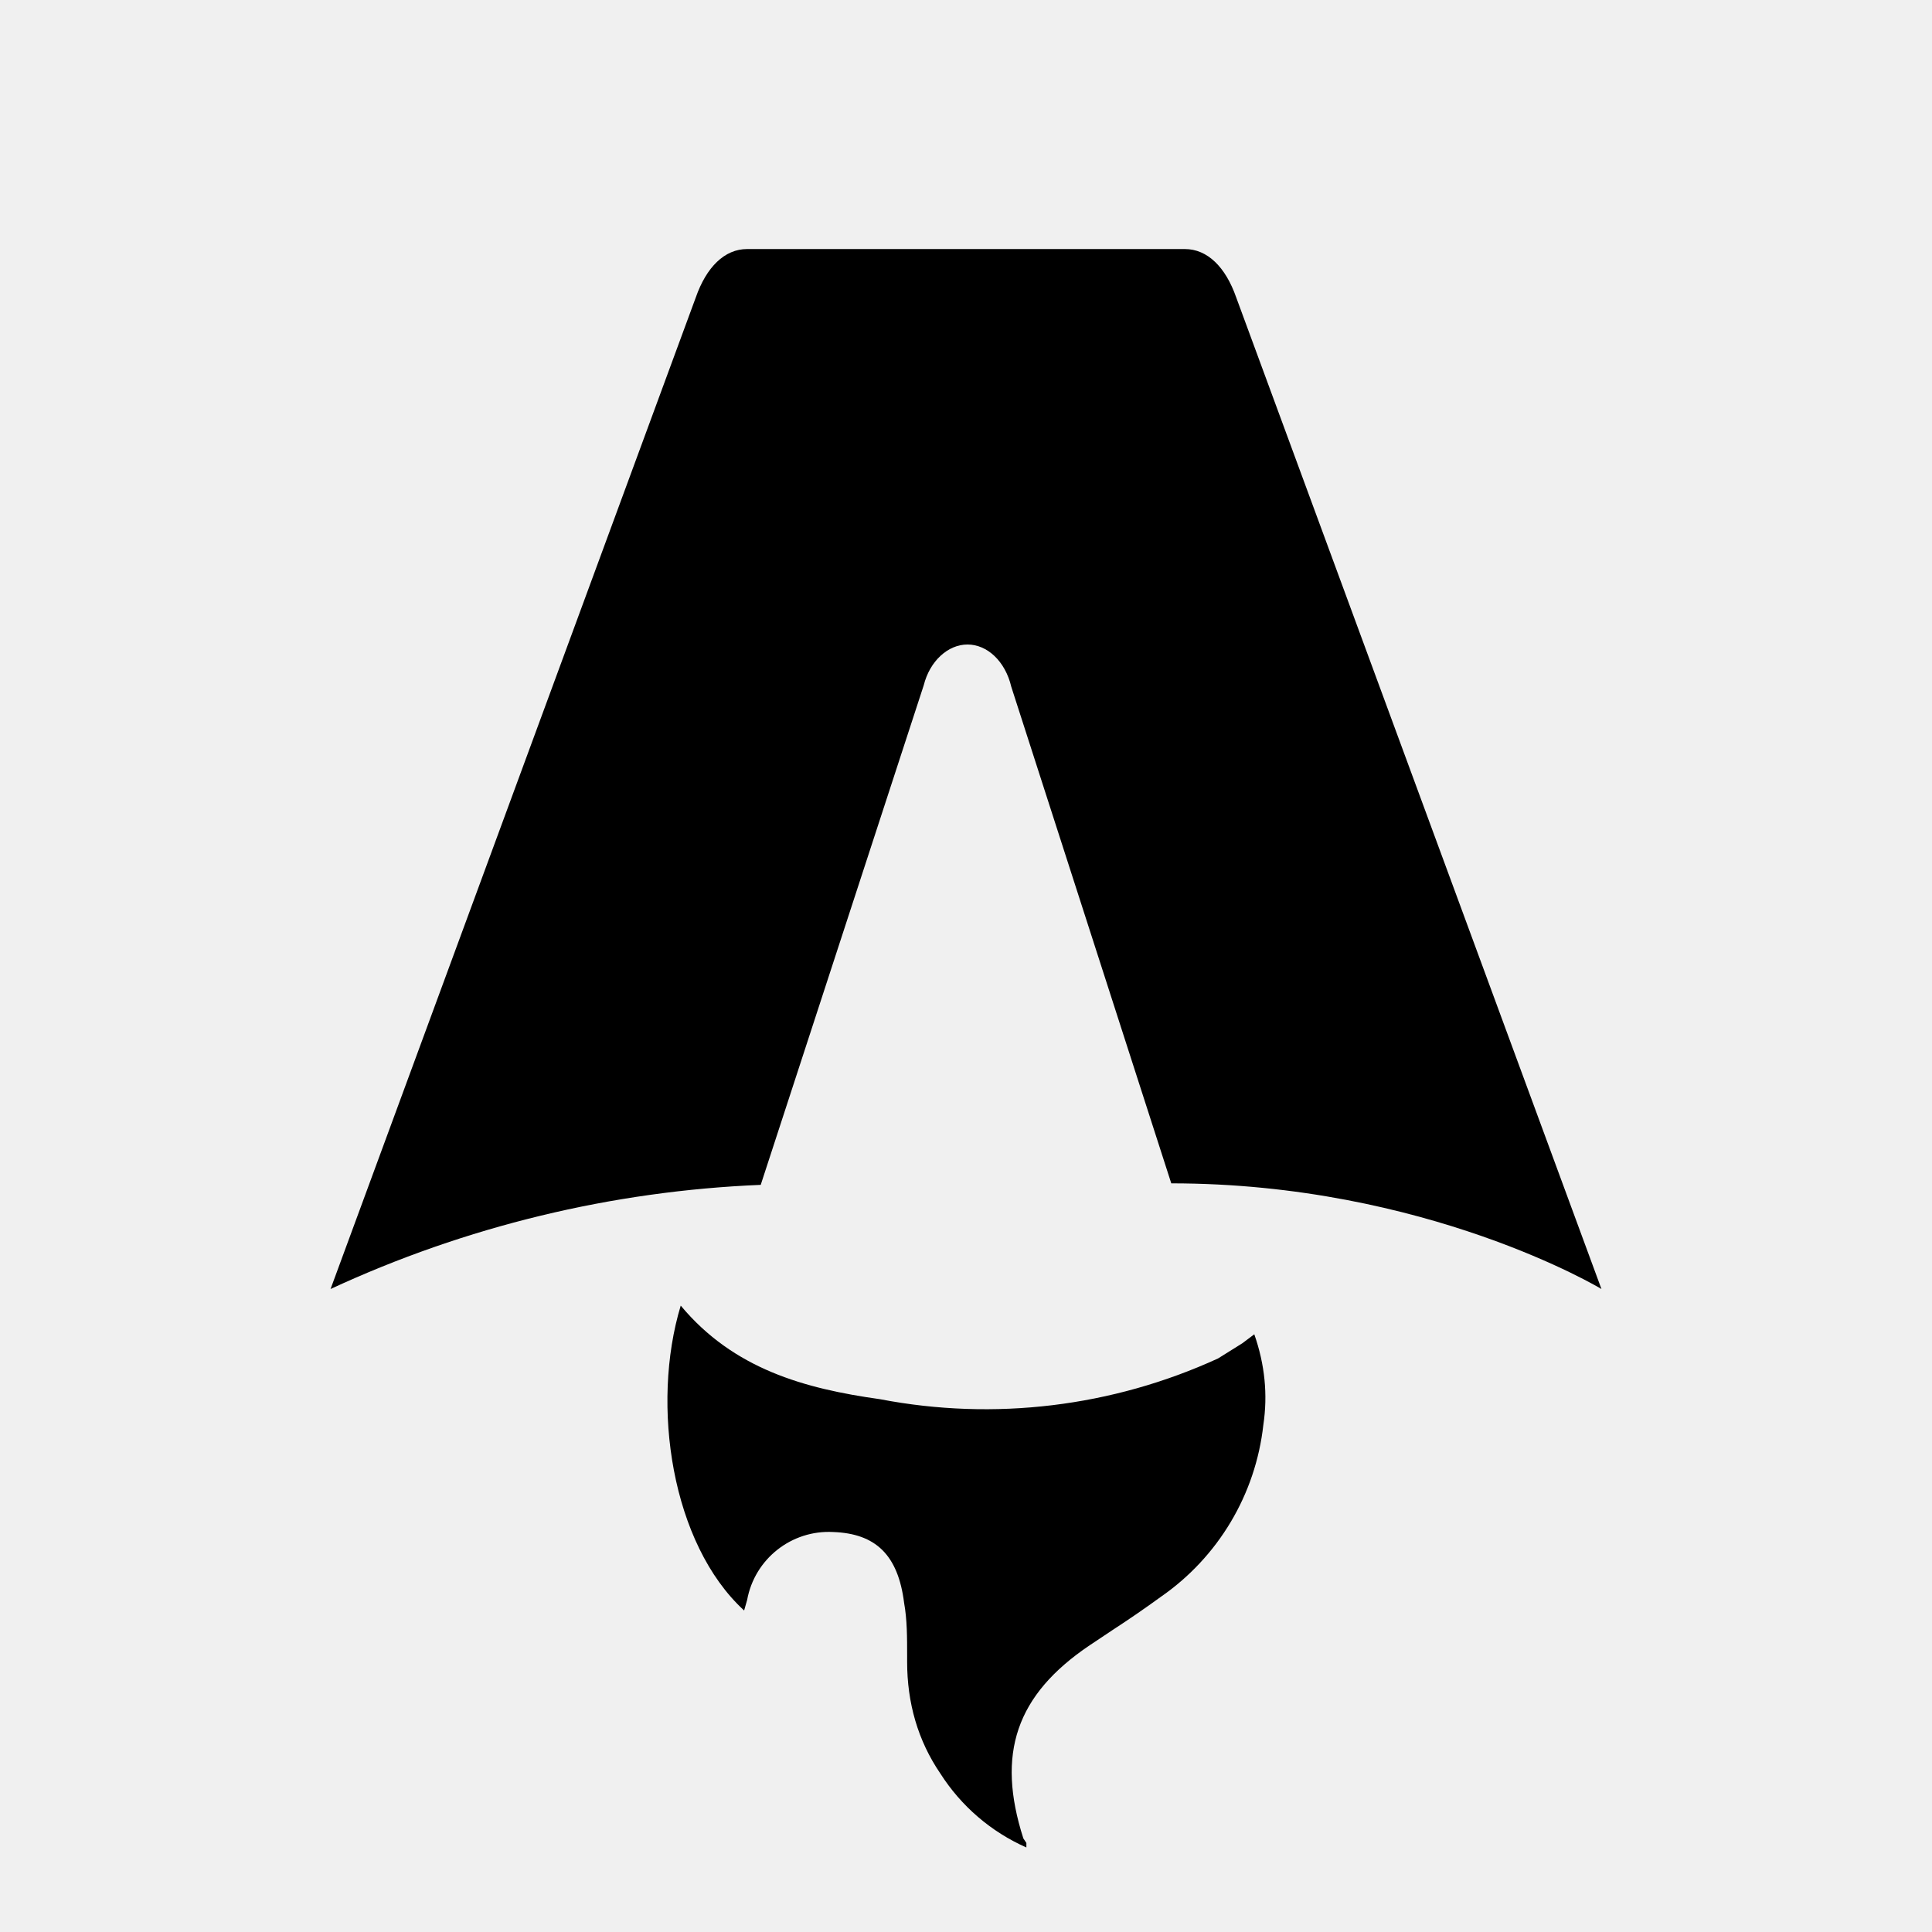
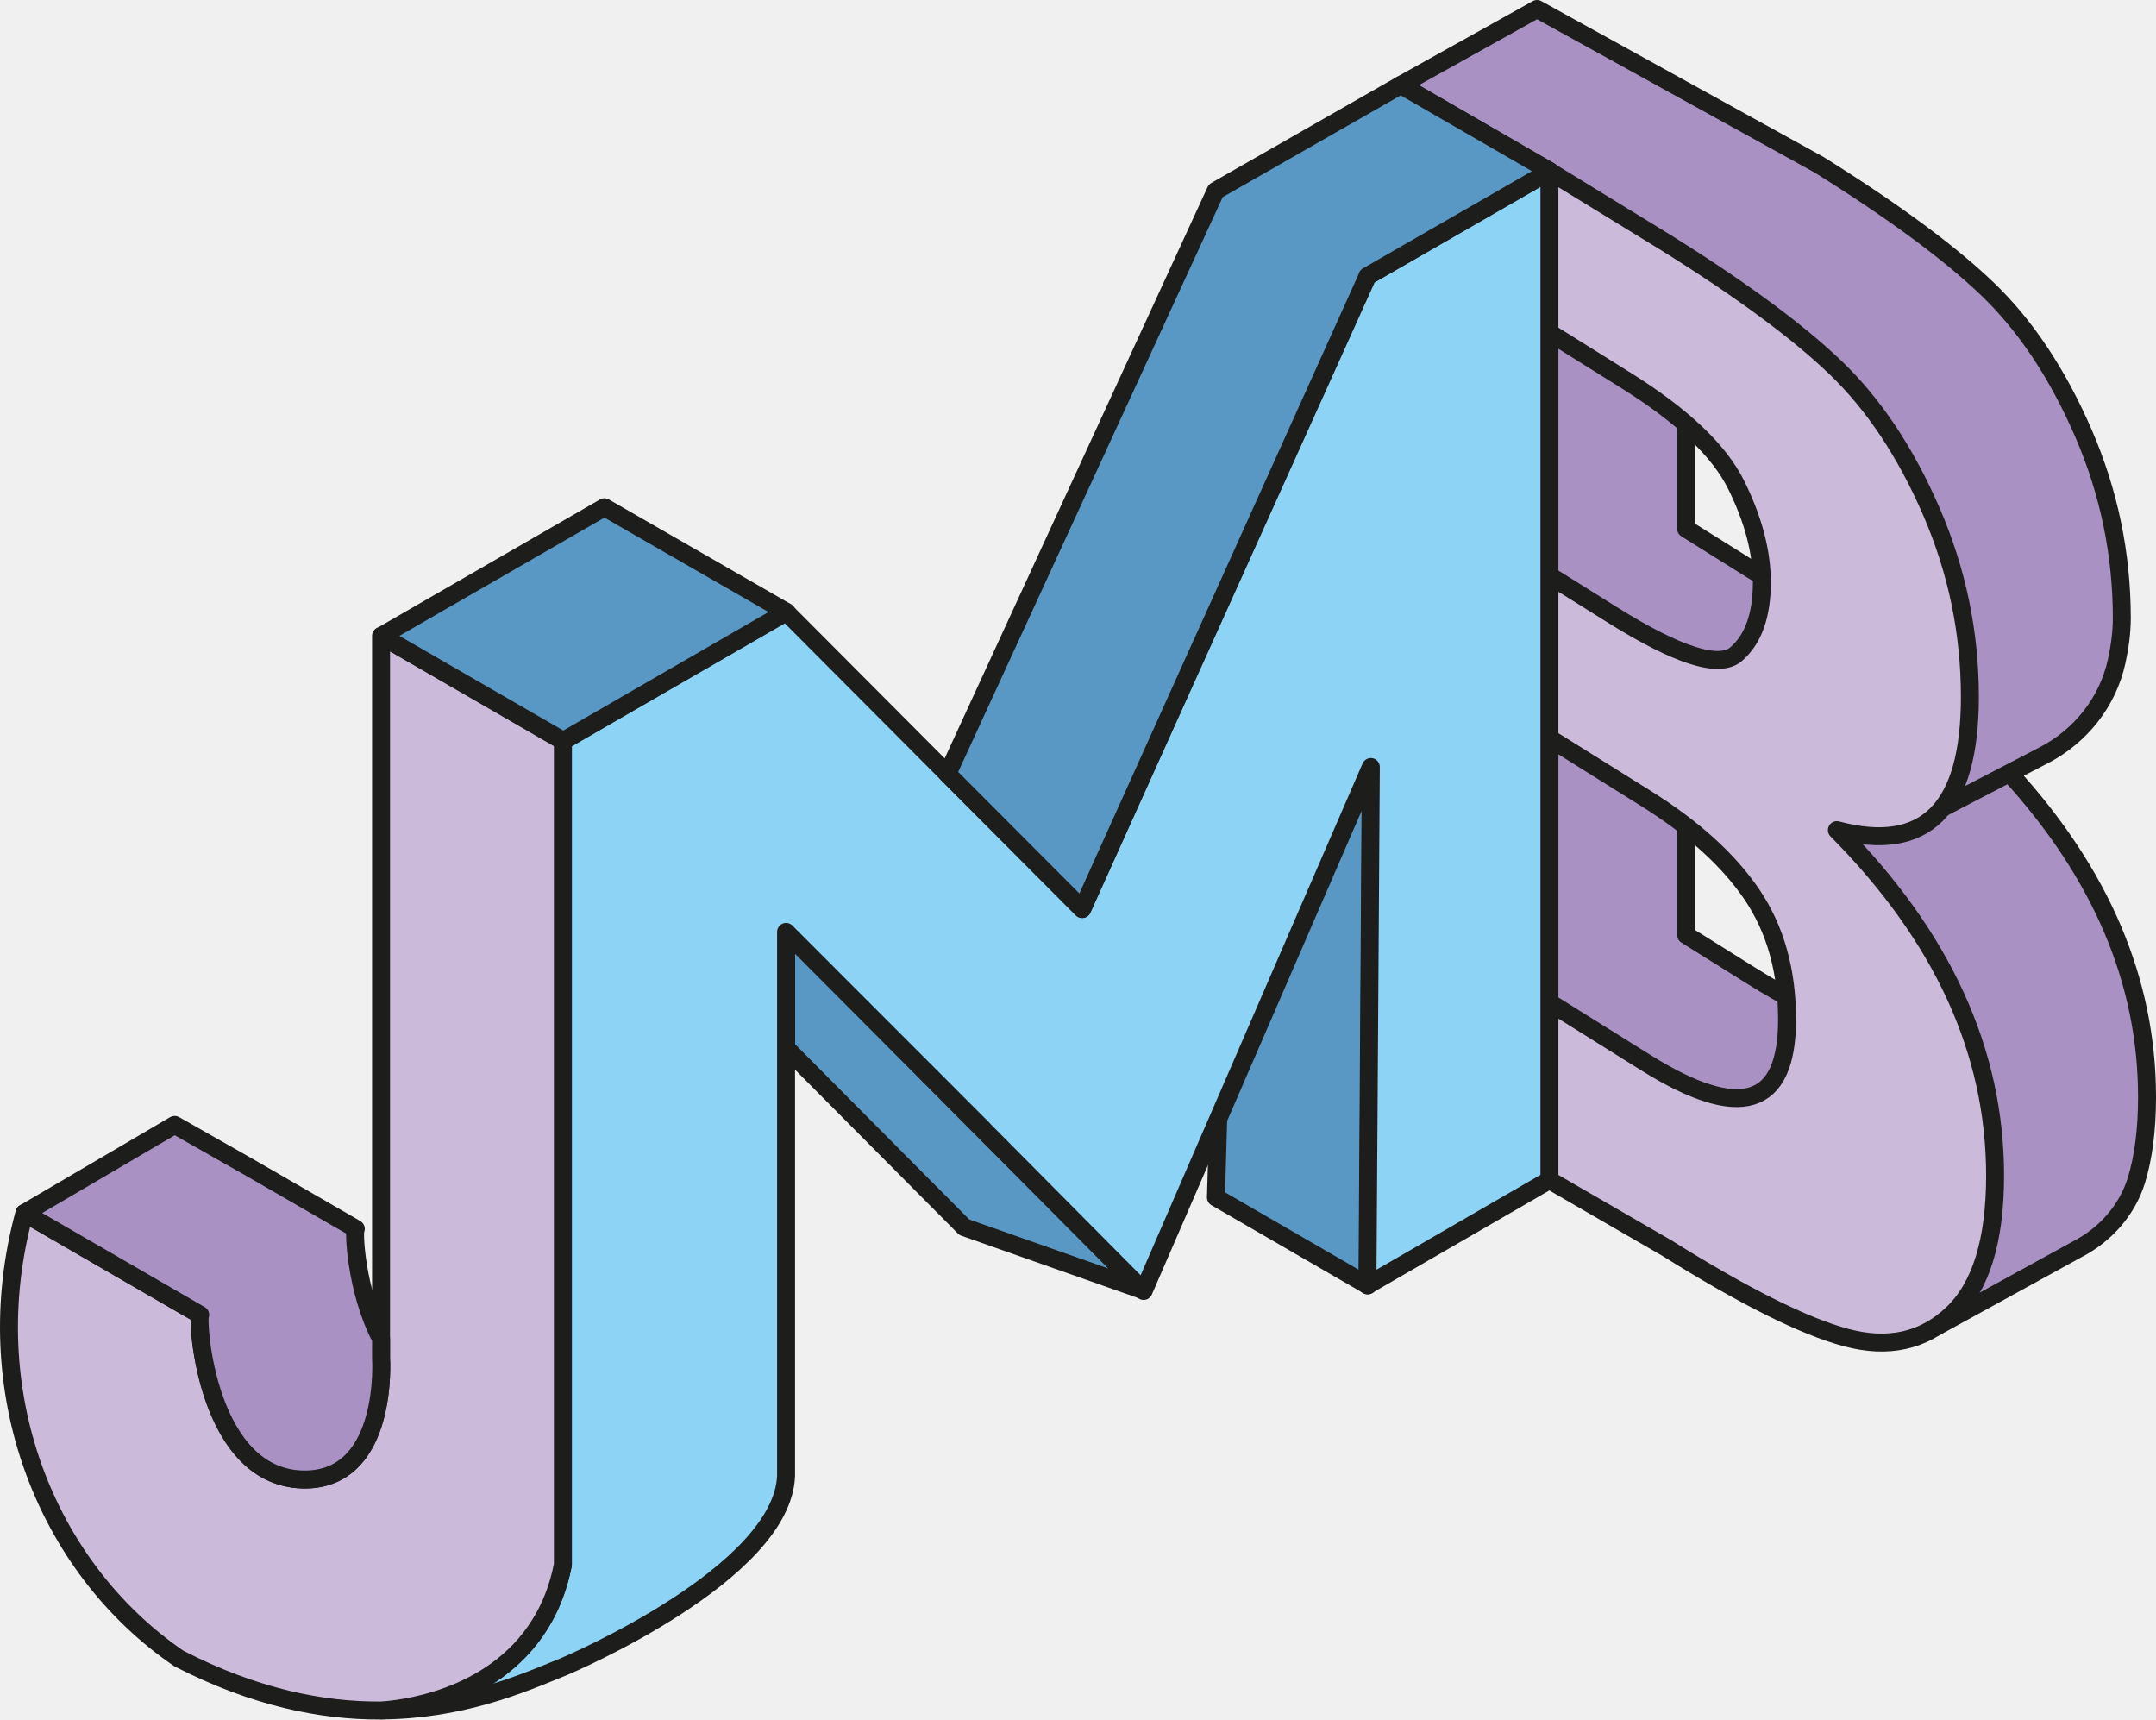
- <svg xmlns="http://www.w3.org/2000/svg" fill="none" viewBox="0 0 128 128">
-   <path d="M50.4 78.5a75.1 75.1 0 0 0-28.5 6.9l24.2-65.7c.7-2 1.9-3.2 3.4-3.2h29c1.5 0 2.7 1.2 3.4 3.2l24.2 65.7s-11.6-7-28.5-7L67 45.5c-.4-1.7-1.6-2.8-2.9-2.8-1.3 0-2.5 1.1-2.9 2.7L50.4 78.5Zm-1.1 28.2Zm-4.2-20.2c-2 6.6-.6 15.8 4.2 20.2a17.5 17.5 0 0 1 .2-.7 5.5 5.5 0 0 1 5.7-4.5c2.8.1 4.3 1.5 4.7 4.7.2 1.1.2 2.3.2 3.5v.4c0 2.7.7 5.2 2.2 7.4a13 13 0 0 0 5.7 4.9v-.3l-.2-.3c-1.8-5.6-.5-9.5 4.4-12.8l1.5-1a73 73 0 0 0 3.2-2.2 16 16 0 0 0 6.8-11.4c.3-2 .1-4-.6-6l-.8.6-1.6 1a37 37 0 0 1-22.4 2.7c-5-.7-9.7-2-13.2-6.2Z" />
-   <style>
-         path { fill: #000; }
-         @media (prefers-color-scheme: dark) {
-             path { fill: #FFF; }
-         }
+ <svg xmlns="http://www.w3.org/2000/svg" id="Calque_2" data-name="Calque 2" viewBox="0 0 240.24 191.56">
+   <defs>
+     <style>
+       .cls-1 {
+         fill: #a991c4;
+       }
+ 
+       .cls-1, .cls-2, .cls-3, .cls-4 {
+         stroke: #1d1d1b;
+         stroke-linecap: round;
+         stroke-linejoin: round;
+         stroke-width: 2px;
+       }
+ 
+       .cls-2 {
+         fill: #8dd3f6;
+       }
+ 
+       .cls-3 {
+         fill: #5997c4;
+       }
+ 
+       .cls-4 {
+         fill: #ccbadb;
+       }
    </style>
+   </defs>
+   <g id="Calque_6" data-name="Calque 6">
+     <path class="cls-1" d="m223.9,86.13l-7.77,4.04,11.64-6.05c4.09-2.13,7.09-5.92,8.08-10.42.35-1.58.58-3.24.58-4.83,0-7.16-1.43-14.04-4.29-20.64-2.87-6.6-6.41-11.93-10.64-16-4.23-4.06-10.5-8.69-18.81-13.88L171.27,1l-15.19,8.47,16.57,9.6-5.38,89.54,35.42,21.67c5.06,3.16,9.41,5.59,13.12,7.33.75,4.02-.21,10.28-.21,10.28l15.87-8.72c3.1-1.6,5.54-4.32,6.58-7.66.79-2.56,1.19-5.67,1.19-9.3,0-12.9-5.12-24.92-15.34-36.08Zm-14.78,27.04c-1.9,1.66-6.52.19-13.87-4.4l-7.37-4.61v-27.06l9.04,5.65c6.23,3.89,3.71,7.6,5.61,11.44,1.9,3.84,4.03,5.57,4.03,8.96,0,3.66,4.46,8.37,2.56,10.02Zm0-45.26c-1.9,1.66-6.52.19-13.87-4.4l-7.37-4.61v-27.06l9.04,5.65c6.23,3.89,10.3,7.76,12.2,11.6,1.9,3.84,2.85,7.45,2.85,10.84,0,3.66-.95,6.32-2.85,7.98Z" />
+     <path class="cls-4" d="m172.65,19.07l13.11,8.04c8.31,5.19,14.58,9.82,18.81,13.88,4.23,4.07,7.78,9.4,10.64,16,2.86,6.6,4.29,13.48,4.29,20.64,0,12.52-4.94,17.47-14.82,14.85,11.75,11.83,17.63,24.66,17.63,38.49,0,7.27-1.6,12.41-4.79,15.42-3.19,3.01-7.13,3.88-11.82,2.62-4.69-1.26-11.34-4.58-19.95-9.96l-13.12-7.59V19.07Zm-.42,44.78l7.37,4.61c7.34,4.59,11.97,6.06,13.87,4.4,1.9-1.65,2.85-4.31,2.85-7.98,0-3.39-.95-7-2.85-10.84-1.9-3.84-5.97-7.7-12.2-11.6l-9.04-5.65v27.06Zm0,47.56l11.17,6.98c10.49,6.55,15.73,4.95,15.73-4.81,0-5.43-1.31-10.07-3.91-13.92-2.61-3.85-6.55-7.42-11.82-10.71l-11.17-6.98v29.44Z" />
+     <polygon class="cls-3" points="127.31 143.72 107.45 136.72 87.6 116.75 87.6 103.82 127.31 143.72" />
+     <polygon class="cls-3" points="135.49 133.4 152.42 143.2 152.8 82.6 135.87 120.29 135.49 133.4" />
+     <path class="cls-2" d="m172.65,19.07v112.39s-20.28,11.73-20.28,11.73l.38-57.74-25.32,58.37-17.9-18.03v-.02s-21.94-21.95-21.94-21.95v60.6c-.43,10.88-24.12,20.99-24.86,21.3h-.01c-2.16.87-5.12,2.16-8.8,3.19-3.24.9-7.05,1.61-11.37,1.64,1.91-.11,17.27-1.49,20.17-16.24v-91.77l24.87-14.37,32.99,33.1,31.78-70.5,20.29-11.7Z" />
+     <polygon class="cls-3" points="152.36 30.77 152.38 30.78 120.59 101.27 105.57 86.21 135.47 21.25 156.08 9.47 172.7 19.07 152.36 30.77" />
+     <path class="cls-4" d="m62.72,82.54v91.79c-.51,2.6-1.4,4.79-2.55,6.62-5.32,8.6-16.05,9.51-17.62,9.6-.13.01-.2.01-.2.01-6.38.03-13.9-1.41-22.41-5.79-14.94-10.19-22.6-29.91-17.22-49.63l16.01,9.27,3.59,2.07c-.43,0,.55,18.67,11.96,18.34,9.06-.33,8.18-13.5,8.18-13.5v-80.48l17.33,10.01,2.93,1.69Z" />
+     <polygon class="cls-3" points="62.77 82.54 42.5 70.84 67.35 56.51 87.64 68.18 62.77 82.54" />
+     <path class="cls-1" d="m34.28,164.82c-11.33.33-12.38-18.08-11.97-18.34l-3.58-2.07-16.01-9.27,16.74-9.82.57.32,7.66,4.35,11.66,6.73.3.18c-.27,0-.01,6.92,2.81,12.25v2.17s.88,13.17-8.18,13.5Z" />
+   </g>
</svg>
